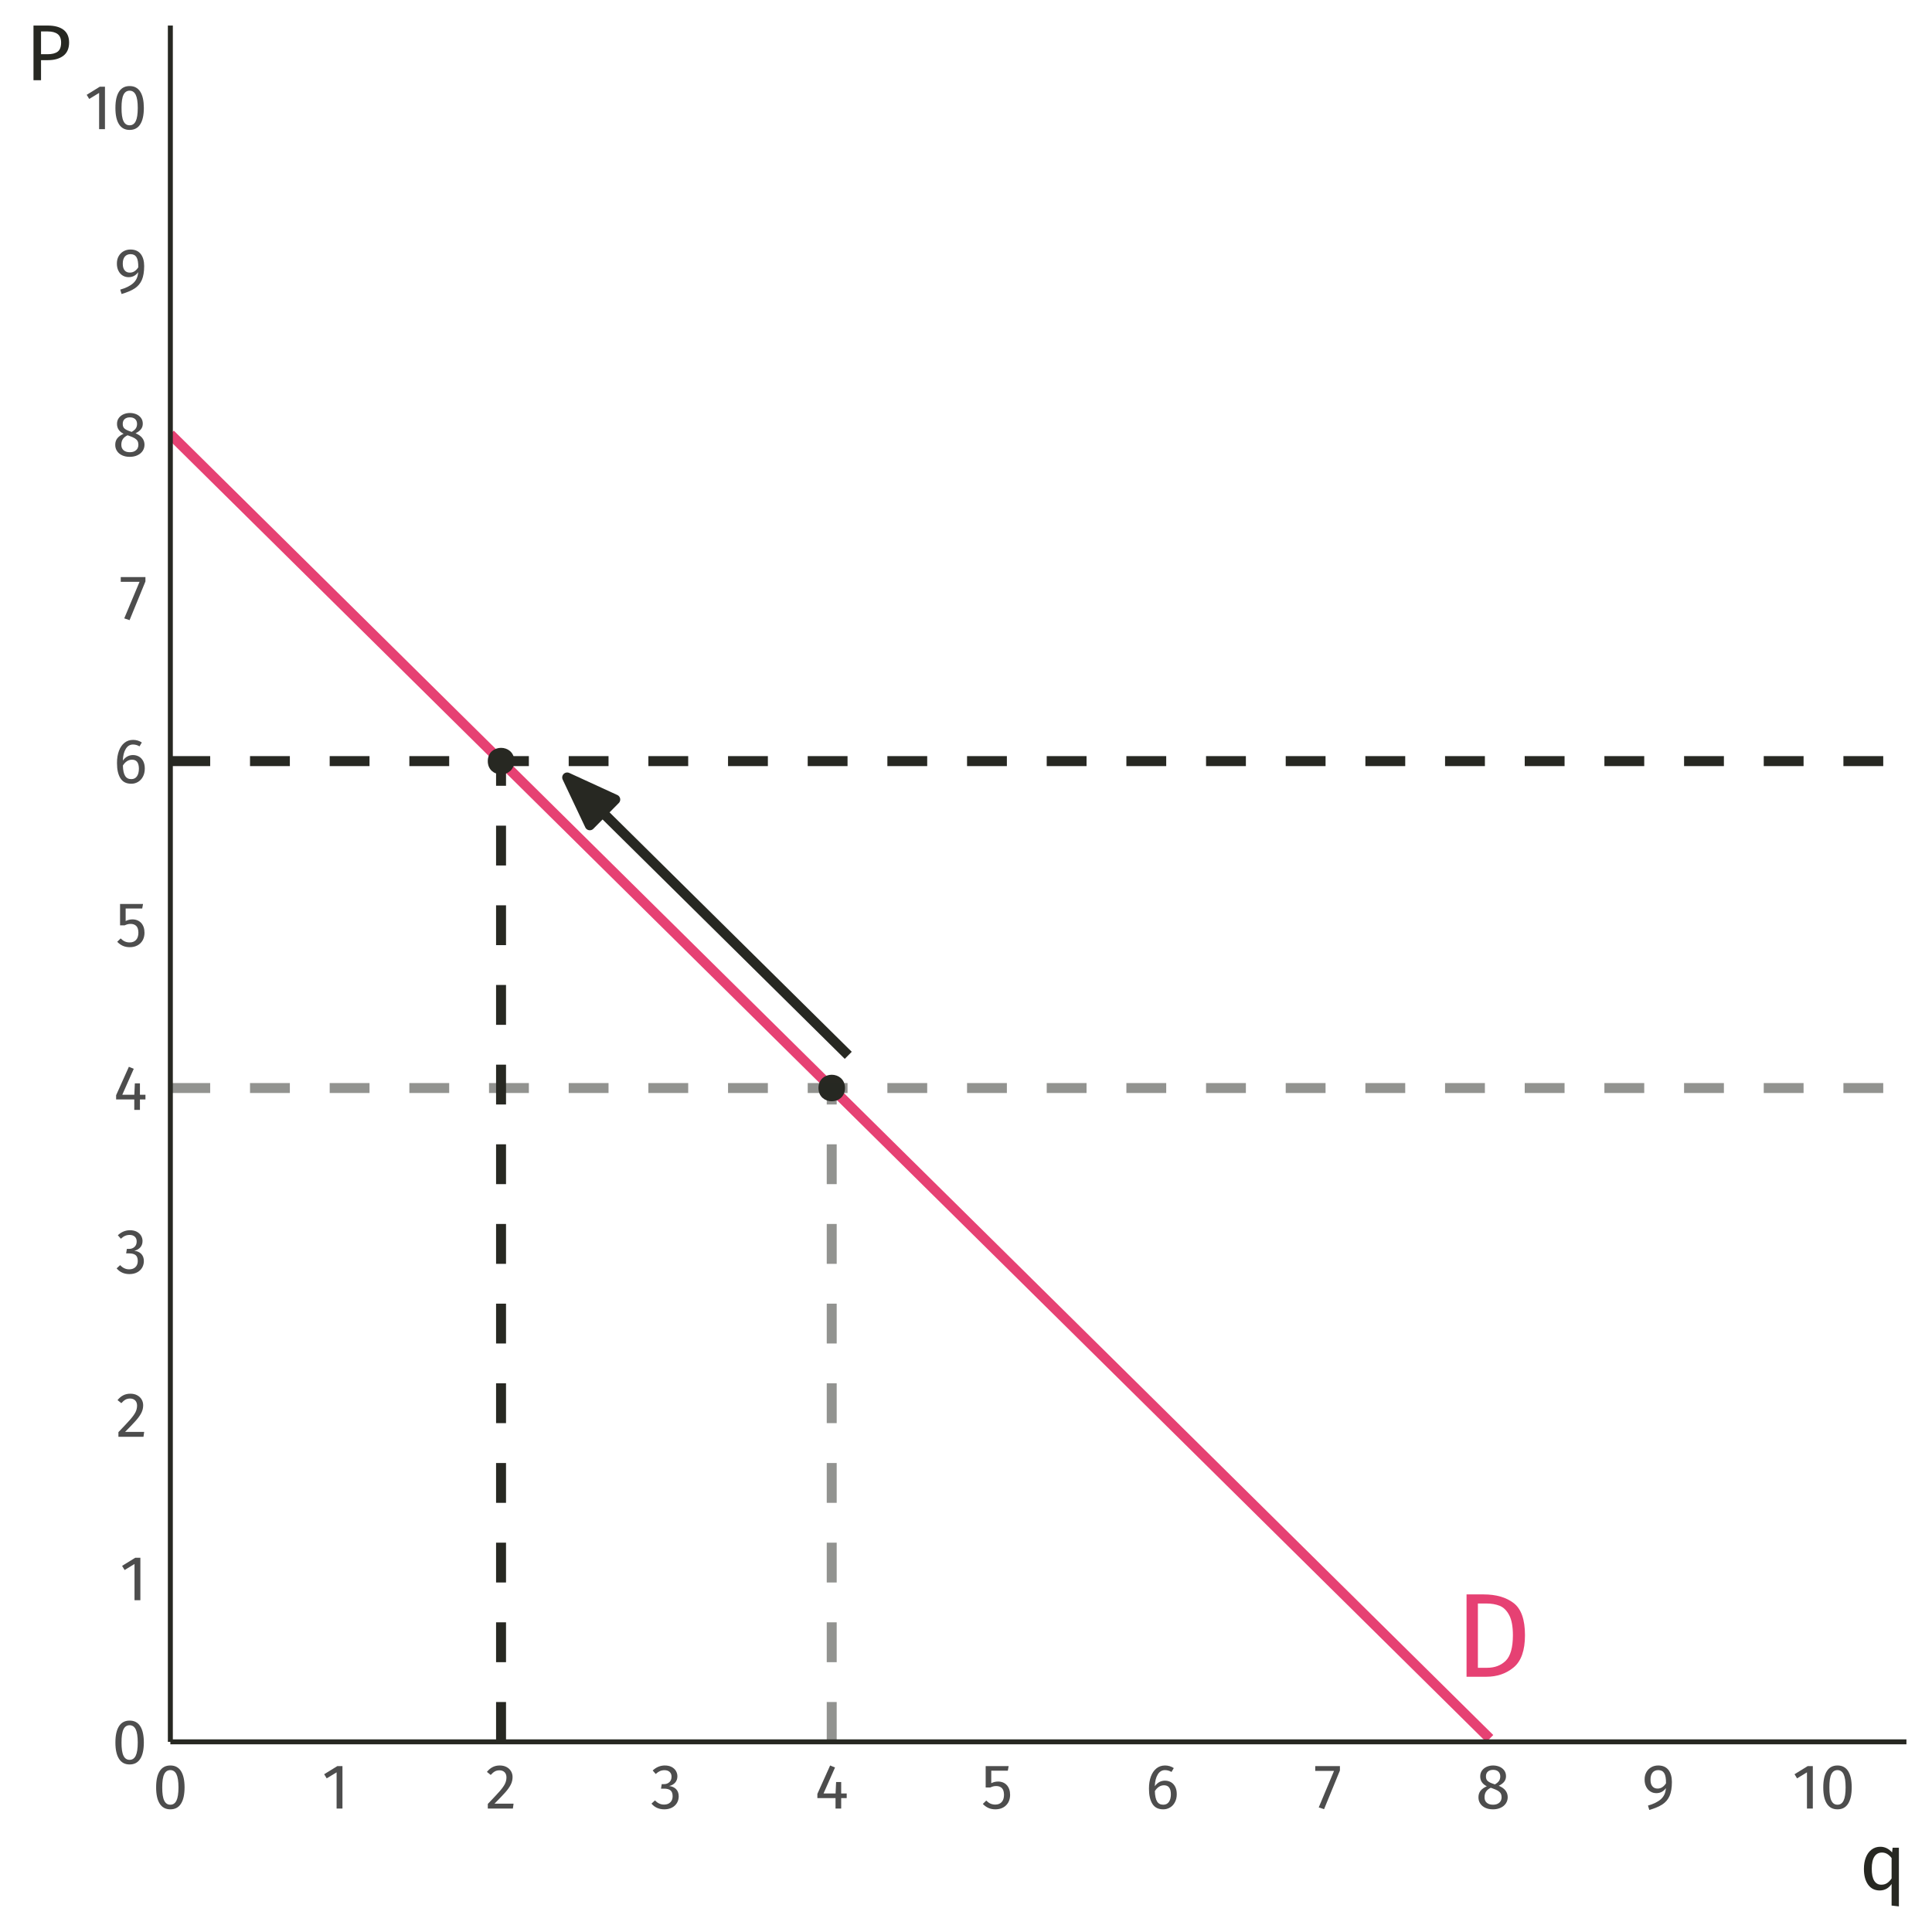
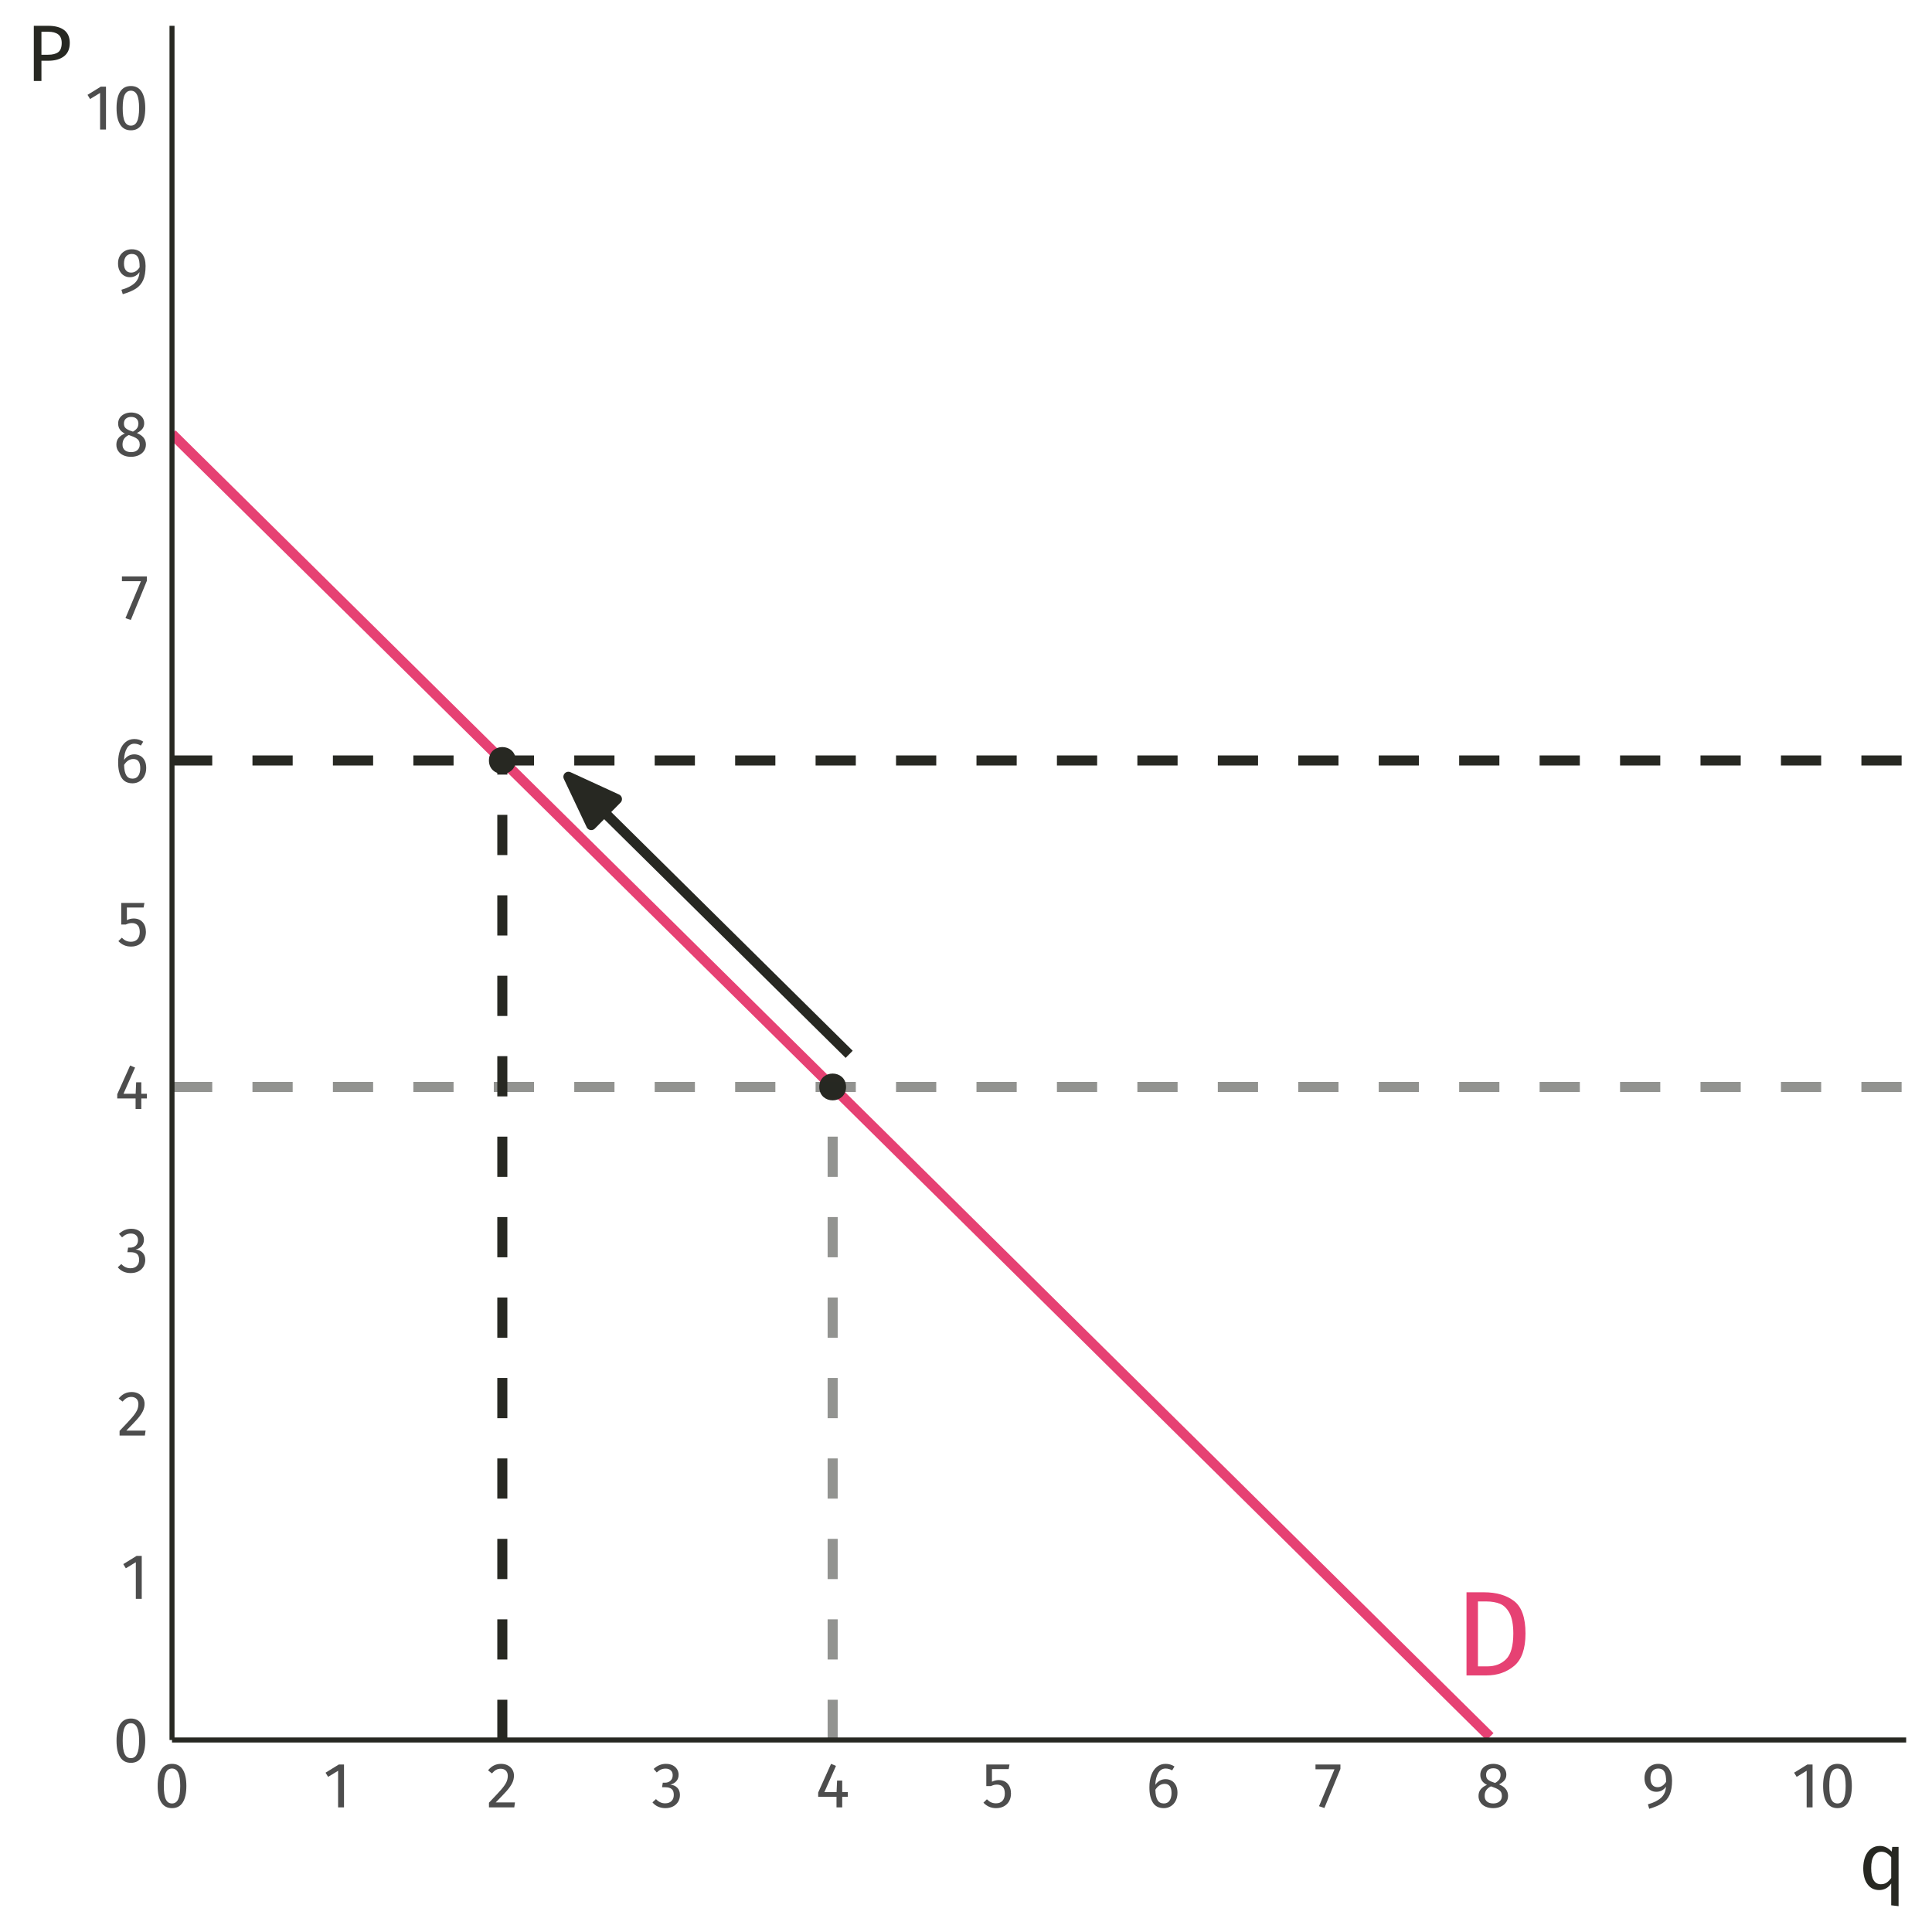
- <svg xmlns="http://www.w3.org/2000/svg" xmlns:xlink="http://www.w3.org/1999/xlink" width="414pt" height="414pt" viewBox="0 0 414 414" version="1.1">
+ <svg xmlns="http://www.w3.org/2000/svg" xmlns:xlink="http://www.w3.org/1999/xlink" width="410pt" height="410pt" viewBox="0 0 410 410" version="1.1">
  <defs>
    <g>
      <symbol overflow="visible" id="glyph0-0">
        <path style="stroke:none;" d="M 13.906 -26.887 L 13.906 8.961 L 3.148 8.961 L 3.148 -26.887 Z M 12.523 -25.555 L 4.559 -25.555 L 4.559 7.633 L 12.523 7.633 Z M 8.297 -11.551 C 9.32 -11.547 10.047 -11.273 10.484 -10.73 C 10.918 -10.18 11.137 -9.473 11.141 -8.605 C 11.137 -7.695 10.945 -6.996 10.562 -6.504 C 10.176 -6.008 9.559 -5.699 8.707 -5.582 L 8.707 -4.43 C 8.707 -4.242 8.641 -4.09 8.516 -3.98 C 8.383 -3.867 8.234 -3.812 8.066 -3.816 C 7.891 -3.812 7.742 -3.867 7.617 -3.98 C 7.488 -4.09 7.422 -4.242 7.426 -4.43 L 7.426 -6.582 C 8.328 -6.629 8.945 -6.797 9.27 -7.078 C 9.594 -7.359 9.754 -7.852 9.758 -8.555 C 9.754 -9.117 9.645 -9.551 9.422 -9.859 C 9.199 -10.164 8.789 -10.316 8.195 -10.32 C 7.699 -10.316 7.254 -10.223 6.863 -10.039 C 6.723 -9.984 6.613 -9.961 6.531 -9.961 C 6.34 -9.961 6.191 -10.016 6.082 -10.125 C 5.969 -10.234 5.91 -10.375 5.914 -10.551 C 5.91 -10.871 6.164 -11.117 6.668 -11.293 C 7.172 -11.461 7.715 -11.547 8.297 -11.551 Z M 8.066 -3.074 C 8.32 -3.07 8.531 -2.984 8.703 -2.816 C 8.871 -2.645 8.957 -2.43 8.961 -2.176 C 8.957 -1.898 8.871 -1.672 8.703 -1.496 C 8.531 -1.316 8.32 -1.23 8.066 -1.23 C 7.809 -1.23 7.594 -1.316 7.426 -1.496 C 7.254 -1.672 7.172 -1.898 7.172 -2.176 C 7.172 -2.43 7.254 -2.645 7.426 -2.816 C 7.594 -2.984 7.809 -3.07 8.066 -3.074 Z M 8.066 -3.074 " />
      </symbol>
      <symbol overflow="visible" id="glyph0-1">
        <path style="stroke:none;" d="M 6.25 -17.645 C 8.91 -17.641 11.047 -17.023 12.66 -15.785 C 14.273 -14.547 15.082 -12.254 15.082 -8.91 C 15.082 -5.648 14.273 -3.348 12.66 -2.008 C 11.047 -0.668 9.09 0 6.785 0 L 2.562 0 L 2.562 -17.645 Z M 4.992 -15.699 L 4.992 -1.922 L 6.965 -1.922 C 8.602 -1.922 9.934 -2.422 10.957 -3.43 C 11.98 -4.434 12.492 -6.262 12.496 -8.91 C 12.492 -10.77 12.227 -12.199 11.703 -13.199 C 11.172 -14.195 10.5 -14.863 9.68 -15.199 C 8.859 -15.531 7.895 -15.695 6.785 -15.699 Z M 4.992 -15.699 " />
      </symbol>
      <symbol overflow="visible" id="glyph1-0">
        <path style="stroke:none;" d="M 7.387 -14.281 L 7.387 4.762 L 1.672 4.762 L 1.672 -14.281 Z M 6.652 -13.574 L 2.422 -13.574 L 2.422 4.055 L 6.652 4.055 Z M 4.406 -6.133 C 4.949 -6.129 5.336 -5.984 5.566 -5.695 C 5.797 -5.406 5.91 -5.031 5.914 -4.57 C 5.91 -4.086 5.809 -3.711 5.609 -3.453 C 5.402 -3.188 5.074 -3.027 4.625 -2.965 L 4.625 -2.352 C 4.621 -2.25 4.59 -2.172 4.523 -2.113 C 4.453 -2.055 4.371 -2.027 4.285 -2.027 C 4.191 -2.027 4.113 -2.055 4.047 -2.113 C 3.977 -2.172 3.941 -2.25 3.945 -2.352 L 3.945 -3.496 C 4.422 -3.52 4.75 -3.605 4.922 -3.758 C 5.094 -3.906 5.18 -4.168 5.18 -4.543 C 5.18 -4.84 5.121 -5.07 5.004 -5.234 C 4.887 -5.395 4.668 -5.477 4.352 -5.48 C 4.086 -5.477 3.852 -5.43 3.645 -5.332 C 3.57 -5.301 3.512 -5.285 3.469 -5.289 C 3.367 -5.285 3.285 -5.316 3.23 -5.379 C 3.168 -5.438 3.141 -5.512 3.141 -5.602 C 3.141 -5.773 3.273 -5.902 3.543 -5.996 C 3.809 -6.082 4.098 -6.129 4.406 -6.133 Z M 4.285 -1.633 C 4.418 -1.629 4.531 -1.582 4.625 -1.496 C 4.711 -1.402 4.758 -1.289 4.762 -1.156 C 4.758 -1.008 4.711 -0.887 4.625 -0.793 C 4.531 -0.695 4.418 -0.648 4.285 -0.652 C 4.145 -0.648 4.031 -0.695 3.941 -0.793 C 3.852 -0.887 3.809 -1.008 3.809 -1.156 C 3.809 -1.289 3.852 -1.402 3.941 -1.496 C 4.031 -1.582 4.145 -1.629 4.285 -1.633 Z M 4.285 -1.633 " />
      </symbol>
      <symbol overflow="visible" id="glyph1-1">
        <path style="stroke:none;" d="M 3.793 -9.234 C 4.797 -9.234 5.559 -8.832 6.07 -8.031 C 6.582 -7.227 6.836 -6.062 6.84 -4.543 C 6.836 -3.016 6.582 -1.852 6.07 -1.047 C 5.559 -0.238 4.797 0.164 3.793 0.164 C 2.785 0.164 2.027 -0.238 1.516 -1.047 C 1 -1.852 0.742 -3.016 0.746 -4.543 C 0.742 -6.062 1 -7.227 1.516 -8.031 C 2.027 -8.832 2.785 -9.234 3.793 -9.234 Z M 3.793 -8.242 C 3.199 -8.238 2.762 -7.949 2.48 -7.371 C 2.191 -6.789 2.051 -5.844 2.055 -4.543 C 2.051 -3.234 2.191 -2.289 2.48 -1.707 C 2.762 -1.117 3.199 -0.824 3.793 -0.828 C 4.371 -0.824 4.809 -1.117 5.098 -1.707 C 5.387 -2.289 5.531 -3.234 5.535 -4.543 C 5.531 -5.836 5.387 -6.777 5.098 -7.363 C 4.809 -7.945 4.371 -8.238 3.793 -8.242 Z M 3.793 -8.242 " />
      </symbol>
      <symbol overflow="visible" id="glyph1-2">
        <path style="stroke:none;" d="M 4.395 -9.098 L 4.395 0 L 3.141 0 L 3.141 -7.766 L 1.02 -6.473 L 0.477 -7.359 L 3.293 -9.098 Z M 4.395 -9.098 " />
      </symbol>
      <symbol overflow="visible" id="glyph1-3">
        <path style="stroke:none;" d="M 3.102 -9.234 C 3.641 -9.234 4.121 -9.125 4.535 -8.906 C 4.949 -8.688 5.27 -8.391 5.496 -8.016 C 5.723 -7.641 5.836 -7.215 5.836 -6.746 C 5.836 -6.188 5.711 -5.656 5.461 -5.152 C 5.211 -4.645 4.824 -4.098 4.309 -3.508 C 3.789 -2.918 3.008 -2.098 1.957 -1.047 L 6.051 -1.047 L 5.902 0 L 0.531 0 L 0.531 -0.992 C 1.742 -2.25 2.602 -3.172 3.113 -3.758 C 3.617 -4.34 3.98 -4.852 4.199 -5.289 C 4.414 -5.723 4.523 -6.191 4.527 -6.691 C 4.523 -7.16 4.387 -7.527 4.117 -7.797 C 3.844 -8.062 3.48 -8.195 3.031 -8.199 C 2.656 -8.195 2.332 -8.121 2.055 -7.969 C 1.77 -7.812 1.469 -7.559 1.156 -7.207 L 0.34 -7.859 C 0.711 -8.32 1.121 -8.668 1.578 -8.895 C 2.027 -9.121 2.535 -9.234 3.102 -9.234 Z M 3.102 -9.234 " />
      </symbol>
      <symbol overflow="visible" id="glyph1-4">
        <path style="stroke:none;" d="M 3.059 -9.234 C 3.621 -9.234 4.102 -9.129 4.508 -8.922 C 4.906 -8.711 5.215 -8.43 5.434 -8.078 C 5.645 -7.723 5.754 -7.336 5.754 -6.922 C 5.754 -6.367 5.59 -5.914 5.27 -5.555 C 4.945 -5.195 4.52 -4.953 3.984 -4.828 C 4.59 -4.773 5.082 -4.555 5.465 -4.176 C 5.844 -3.793 6.035 -3.277 6.039 -2.625 C 6.035 -2.098 5.906 -1.621 5.656 -1.195 C 5.398 -0.77 5.039 -0.434 4.57 -0.195 C 4.098 0.047 3.551 0.164 2.938 0.164 C 2.383 0.164 1.875 0.062 1.414 -0.141 C 0.949 -0.344 0.547 -0.648 0.203 -1.062 L 0.953 -1.754 C 1.25 -1.441 1.555 -1.215 1.871 -1.074 C 2.18 -0.926 2.523 -0.855 2.898 -0.855 C 3.465 -0.855 3.914 -1.016 4.242 -1.34 C 4.57 -1.66 4.734 -2.094 4.734 -2.637 C 4.734 -3.234 4.578 -3.656 4.27 -3.902 C 3.961 -4.145 3.512 -4.266 2.926 -4.27 L 2.242 -4.27 L 2.395 -5.234 L 2.855 -5.234 C 3.324 -5.23 3.719 -5.371 4.031 -5.656 C 4.344 -5.934 4.5 -6.328 4.5 -6.84 C 4.5 -7.262 4.363 -7.602 4.094 -7.852 C 3.82 -8.102 3.453 -8.227 2.992 -8.227 C 2.637 -8.227 2.312 -8.16 2.02 -8.035 C 1.723 -7.906 1.422 -7.699 1.113 -7.41 L 0.461 -8.16 C 1.23 -8.875 2.098 -9.234 3.059 -9.234 Z M 3.059 -9.234 " />
      </symbol>
      <symbol overflow="visible" id="glyph1-5">
        <path style="stroke:none;" d="M 6.828 -3.238 L 6.828 -2.242 L 5.645 -2.242 L 5.645 0 L 4.434 0 L 4.434 -2.242 L 0.543 -2.242 L 0.543 -3.141 L 3.277 -9.234 L 4.324 -8.801 L 1.863 -3.238 L 4.445 -3.238 L 4.555 -5.684 L 5.645 -5.684 L 5.645 -3.238 Z M 6.828 -3.238 " />
      </symbol>
      <symbol overflow="visible" id="glyph1-6">
        <path style="stroke:none;" d="M 5.711 -8.121 L 2.164 -8.121 L 2.164 -5.441 C 2.621 -5.672 3.105 -5.789 3.617 -5.793 C 4.395 -5.789 5.023 -5.531 5.496 -5.023 C 5.965 -4.508 6.199 -3.805 6.203 -2.91 C 6.199 -2.309 6.066 -1.777 5.809 -1.312 C 5.543 -0.844 5.176 -0.48 4.699 -0.223 C 4.223 0.035 3.672 0.164 3.047 0.164 C 2.492 0.164 1.996 0.066 1.562 -0.129 C 1.125 -0.324 0.723 -0.609 0.355 -0.992 L 1.09 -1.715 C 1.379 -1.422 1.676 -1.207 1.984 -1.066 C 2.293 -0.926 2.641 -0.855 3.031 -0.855 C 3.609 -0.855 4.066 -1.035 4.398 -1.398 C 4.727 -1.762 4.891 -2.273 4.895 -2.938 C 4.891 -3.594 4.742 -4.074 4.445 -4.379 C 4.145 -4.676 3.742 -4.828 3.238 -4.828 C 3 -4.828 2.781 -4.801 2.582 -4.754 C 2.383 -4.699 2.172 -4.621 1.945 -4.516 L 0.965 -4.516 L 0.965 -9.098 L 5.891 -9.098 Z M 5.711 -8.121 " />
      </symbol>
      <symbol overflow="visible" id="glyph1-7">
        <path style="stroke:none;" d="M 4.188 -5.984 C 4.648 -5.98 5.07 -5.871 5.453 -5.656 C 5.832 -5.438 6.137 -5.113 6.363 -4.68 C 6.59 -4.242 6.703 -3.711 6.703 -3.086 C 6.703 -2.441 6.574 -1.871 6.316 -1.379 C 6.059 -0.883 5.707 -0.504 5.27 -0.238 C 4.824 0.031 4.34 0.164 3.809 0.164 C 2.746 0.164 1.969 -0.227 1.48 -1.012 C 0.988 -1.797 0.742 -2.883 0.746 -4.27 C 0.742 -5.258 0.883 -6.125 1.16 -6.875 C 1.438 -7.617 1.832 -8.199 2.352 -8.613 C 2.867 -9.027 3.48 -9.234 4.188 -9.234 C 4.875 -9.234 5.5 -9.047 6.066 -8.676 L 5.574 -7.848 C 5.145 -8.105 4.68 -8.238 4.176 -8.242 C 3.52 -8.238 3.004 -7.926 2.625 -7.301 C 2.242 -6.676 2.031 -5.836 2 -4.789 C 2.559 -5.582 3.289 -5.98 4.188 -5.984 Z M 3.809 -0.828 C 4.332 -0.824 4.734 -1.023 5.02 -1.426 C 5.297 -1.824 5.438 -2.367 5.441 -3.047 C 5.438 -4.344 4.949 -4.992 3.973 -4.992 C 3.57 -4.992 3.199 -4.879 2.867 -4.656 C 2.531 -4.434 2.246 -4.129 2.012 -3.738 C 2.035 -2.738 2.191 -2.004 2.48 -1.535 C 2.762 -1.062 3.207 -0.824 3.809 -0.828 Z M 3.809 -0.828 " />
      </symbol>
      <symbol overflow="visible" id="glyph1-8">
        <path style="stroke:none;" d="M 5.629 -9.098 L 5.629 -8.16 L 2.23 0.137 L 1.09 -0.246 L 4.367 -8.078 L 0.34 -8.078 L 0.34 -9.098 Z M 5.629 -9.098 " />
      </symbol>
      <symbol overflow="visible" id="glyph1-9">
        <path style="stroke:none;" d="M 4.965 -4.883 C 6.238 -4.359 6.879 -3.543 6.883 -2.434 C 6.879 -1.934 6.746 -1.488 6.48 -1.094 C 6.211 -0.699 5.836 -0.391 5.355 -0.168 C 4.875 0.055 4.332 0.164 3.727 0.164 C 3.109 0.164 2.562 0.059 2.094 -0.16 C 1.617 -0.375 1.254 -0.68 1 -1.074 C 0.738 -1.461 0.609 -1.906 0.613 -2.406 C 0.609 -2.965 0.762 -3.438 1.066 -3.82 C 1.371 -4.203 1.816 -4.52 2.406 -4.773 C 1.926 -5.016 1.57 -5.312 1.34 -5.664 C 1.105 -6.012 0.988 -6.422 0.992 -6.895 C 0.988 -7.383 1.117 -7.805 1.379 -8.16 C 1.637 -8.512 1.977 -8.777 2.398 -8.961 C 2.816 -9.141 3.27 -9.234 3.754 -9.234 C 4.223 -9.234 4.668 -9.148 5.094 -8.977 C 5.512 -8.805 5.855 -8.543 6.121 -8.195 C 6.383 -7.844 6.516 -7.426 6.516 -6.938 C 6.516 -6.484 6.387 -6.094 6.133 -5.766 C 5.879 -5.438 5.488 -5.141 4.965 -4.883 Z M 3.754 -8.297 C 3.281 -8.297 2.906 -8.172 2.633 -7.93 C 2.352 -7.68 2.215 -7.332 2.219 -6.883 C 2.215 -6.445 2.348 -6.113 2.617 -5.887 C 2.883 -5.656 3.312 -5.449 3.902 -5.262 L 4.133 -5.18 C 4.539 -5.414 4.836 -5.664 5.016 -5.93 C 5.195 -6.191 5.285 -6.512 5.289 -6.895 C 5.285 -7.32 5.152 -7.66 4.887 -7.914 C 4.621 -8.168 4.242 -8.297 3.754 -8.297 Z M 3.738 -0.828 C 4.301 -0.824 4.746 -0.969 5.078 -1.262 C 5.406 -1.551 5.57 -1.938 5.574 -2.422 C 5.57 -2.742 5.508 -3.016 5.383 -3.242 C 5.254 -3.461 5.051 -3.656 4.773 -3.828 C 4.488 -3.992 4.094 -4.164 3.59 -4.34 L 3.25 -4.461 C 2.793 -4.238 2.457 -3.965 2.242 -3.637 C 2.023 -3.305 1.914 -2.895 1.918 -2.406 C 1.914 -1.906 2.078 -1.52 2.406 -1.242 C 2.73 -0.965 3.176 -0.824 3.738 -0.828 Z M 3.738 -0.828 " />
      </symbol>
      <symbol overflow="visible" id="glyph1-10">
        <path style="stroke:none;" d="M 3.523 -9.234 C 4.48 -9.234 5.211 -8.918 5.711 -8.289 C 6.207 -7.656 6.457 -6.793 6.461 -5.699 C 6.457 -4.453 6.289 -3.453 5.957 -2.699 C 5.617 -1.938 5.105 -1.336 4.418 -0.891 C 3.73 -0.441 2.797 -0.047 1.617 0.301 L 1.332 -0.641 C 2.543 -0.98 3.477 -1.449 4.129 -2.039 C 4.773 -2.629 5.121 -3.414 5.168 -4.395 C 4.957 -4.066 4.676 -3.801 4.324 -3.602 C 3.969 -3.402 3.57 -3.305 3.129 -3.305 C 2.656 -3.305 2.227 -3.422 1.848 -3.664 C 1.465 -3.902 1.164 -4.242 0.945 -4.684 C 0.719 -5.121 0.609 -5.637 0.613 -6.23 C 0.609 -6.84 0.742 -7.375 1.008 -7.832 C 1.27 -8.281 1.617 -8.629 2.059 -8.871 C 2.496 -9.113 2.984 -9.234 3.523 -9.234 Z M 3.387 -4.285 C 4.102 -4.281 4.703 -4.66 5.195 -5.414 C 5.211 -6.418 5.086 -7.141 4.82 -7.582 C 4.551 -8.02 4.129 -8.238 3.551 -8.242 C 3.012 -8.238 2.598 -8.062 2.309 -7.711 C 2.02 -7.355 1.875 -6.852 1.875 -6.203 C 1.875 -5.566 2.008 -5.086 2.281 -4.766 C 2.551 -4.441 2.922 -4.281 3.387 -4.285 Z M 3.387 -4.285 " />
      </symbol>
      <symbol overflow="visible" id="glyph2-0">
        <path style="stroke:none;" d="M 9.23 -17.852 L 9.23 5.949 L 2.09 5.949 L 2.09 -17.852 Z M 8.312 -16.965 L 3.027 -16.965 L 3.027 5.066 L 8.312 5.066 Z M 5.508 -7.668 C 6.188 -7.664 6.672 -7.48 6.961 -7.121 C 7.25 -6.754 7.395 -6.285 7.395 -5.711 C 7.395 -5.109 7.266 -4.645 7.012 -4.316 C 6.754 -3.984 6.344 -3.781 5.781 -3.707 L 5.781 -2.941 C 5.777 -2.816 5.734 -2.715 5.652 -2.641 C 5.562 -2.566 5.465 -2.531 5.355 -2.531 C 5.238 -2.531 5.137 -2.566 5.055 -2.641 C 4.969 -2.715 4.926 -2.816 4.93 -2.941 L 4.93 -4.367 C 5.527 -4.398 5.938 -4.512 6.152 -4.699 C 6.367 -4.887 6.473 -5.211 6.477 -5.68 C 6.473 -6.047 6.398 -6.336 6.254 -6.543 C 6.105 -6.746 5.836 -6.848 5.441 -6.852 C 5.109 -6.848 4.812 -6.785 4.555 -6.664 C 4.461 -6.625 4.391 -6.609 4.336 -6.613 C 4.211 -6.609 4.109 -6.645 4.035 -6.723 C 3.961 -6.793 3.926 -6.887 3.926 -7.004 C 3.926 -7.215 4.09 -7.379 4.426 -7.496 C 4.758 -7.605 5.121 -7.664 5.508 -7.668 Z M 5.355 -2.039 C 5.523 -2.039 5.664 -1.98 5.777 -1.867 C 5.891 -1.754 5.945 -1.613 5.949 -1.445 C 5.945 -1.262 5.891 -1.109 5.777 -0.992 C 5.664 -0.871 5.523 -0.812 5.355 -0.816 C 5.184 -0.812 5.039 -0.871 4.93 -0.992 C 4.812 -1.109 4.758 -1.262 4.762 -1.445 C 4.758 -1.613 4.812 -1.754 4.93 -1.867 C 5.039 -1.98 5.184 -2.039 5.355 -2.039 Z M 5.355 -2.039 " />
      </symbol>
      <symbol overflow="visible" id="glyph2-1">
        <path style="stroke:none;" d="M 8.551 -8.961 L 8.551 3.621 L 6.988 3.434 L 6.988 -1.191 C 6.691 -0.746 6.324 -0.402 5.891 -0.16 C 5.449 0.082 4.965 0.199 4.438 0.203 C 3.367 0.199 2.539 -0.219 1.945 -1.055 C 1.352 -1.891 1.055 -3.016 1.055 -4.438 C 1.055 -5.352 1.195 -6.168 1.477 -6.883 C 1.758 -7.598 2.164 -8.156 2.703 -8.559 C 3.234 -8.961 3.859 -9.164 4.574 -9.164 C 5.523 -9.164 6.363 -8.762 7.09 -7.957 L 7.207 -8.961 Z M 4.777 -1.035 C 5.25 -1.031 5.66 -1.141 6 -1.367 C 6.34 -1.586 6.668 -1.918 6.988 -2.363 L 6.988 -6.75 C 6.691 -7.133 6.375 -7.422 6.043 -7.625 C 5.707 -7.82 5.332 -7.922 4.914 -7.922 C 4.219 -7.922 3.684 -7.633 3.305 -7.055 C 2.926 -6.477 2.734 -5.613 2.738 -4.473 C 2.734 -3.312 2.91 -2.453 3.262 -1.887 C 3.609 -1.316 4.113 -1.031 4.777 -1.035 Z M 4.777 -1.035 " />
      </symbol>
      <symbol overflow="visible" id="glyph2-2">
        <path style="stroke:none;" d="M 4.777 -11.715 C 6.223 -11.711 7.344 -11.41 8.141 -10.805 C 8.93 -10.195 9.328 -9.289 9.332 -8.094 C 9.328 -6.809 8.914 -5.855 8.09 -5.234 C 7.262 -4.609 6.164 -4.301 4.793 -4.301 L 3.316 -4.301 L 3.316 0 L 1.699 0 L 1.699 -11.715 Z M 4.727 -5.574 C 5.664 -5.57 6.379 -5.754 6.875 -6.117 C 7.367 -6.48 7.617 -7.133 7.617 -8.074 C 7.617 -8.91 7.367 -9.516 6.875 -9.891 C 6.379 -10.266 5.676 -10.453 4.762 -10.453 L 3.316 -10.453 L 3.316 -5.574 Z M 4.727 -5.574 " />
      </symbol>
    </g>
    <clipPath id="clip1">
-       <path d="M 36.504 91 L 321 91 L 321 373.25 L 36.504 373.25 Z M 36.504 91 " />
+       <path d="M 36.504 91 L 318 91 L 318 370 L 36.504 370 Z M 36.504 91 " />
    </clipPath>
    <clipPath id="clip2">
-       <path d="M 177 232 L 180 232 L 180 373.25 L 177 373.25 Z M 177 232 " />
+       <path d="M 175 229 L 178 229 L 178 370.25 L 175 370.25 Z M 175 229 " />
    </clipPath>
    <clipPath id="clip3">
-       <path d="M 36.504 232 L 408.52 232 L 408.52 235 L 36.504 235 Z M 36.504 232 " />
+       <path d="M 36.504 229 L 405.52 229 L 405.52 232 L 36.504 232 Z M 36.504 229 " />
    </clipPath>
    <clipPath id="clip4">
-       <path d="M 106 162 L 109 162 L 109 373.25 L 106 373.25 Z M 106 162 " />
+       <path d="M 105 160 L 108 160 L 108 370.25 L 105 370.25 Z M 105 160 " />
    </clipPath>
    <clipPath id="clip5">
-       <path d="M 36.504 162 L 408.52 162 L 408.52 165 L 36.504 165 Z M 36.504 162 " />
+       <path d="M 36.504 160 L 405.52 160 L 405.52 163 L 36.504 163 Z M 36.504 160 " />
    </clipPath>
  </defs>
  <g id="surface194">
-     <rect x="0" y="0" width="414" height="414" style="fill:rgb(100%,100%,100%);fill-opacity:1;stroke:none;" />
+     <rect x="0" y="0" width="410" height="410" style="fill:rgb(100%,100%,100%);fill-opacity:1;stroke:none;" />
    <g clip-path="url(#clip1)" clip-rule="nonzero">
-       <path style="fill:none;stroke-width:2.134;stroke-linecap:butt;stroke-linejoin:round;stroke:rgb(90.196%,25.49%,45.098%);stroke-opacity:1;stroke-miterlimit:10;" d="M 36.504 93.043 L 40.227 96.723 L 43.945 100.398 L 47.664 104.078 L 51.387 107.754 L 55.105 111.434 L 58.828 115.109 L 62.547 118.789 L 66.266 122.465 L 69.988 126.145 L 77.426 133.496 L 81.148 137.176 L 84.867 140.852 L 88.586 144.531 L 92.309 148.207 L 96.027 151.887 L 99.746 155.562 L 103.469 159.242 L 107.188 162.918 L 110.91 166.598 L 114.629 170.273 L 118.348 173.953 L 122.07 177.629 L 125.789 181.309 L 129.508 184.984 L 133.23 188.664 L 136.949 192.34 L 140.668 196.02 L 144.391 199.695 L 148.109 203.375 L 151.828 207.051 L 155.551 210.73 L 159.27 214.406 L 162.992 218.086 L 166.711 221.762 L 170.43 225.441 L 174.152 229.117 L 177.871 232.797 L 181.59 236.473 L 185.312 240.152 L 189.031 243.828 L 192.75 247.508 L 196.473 251.184 L 200.191 254.863 L 203.914 258.539 L 207.633 262.219 L 211.352 265.895 L 215.074 269.574 L 218.793 273.25 L 222.512 276.93 L 226.234 280.605 L 229.953 284.281 L 233.672 287.961 L 237.395 291.637 L 241.113 295.316 L 244.832 298.992 L 248.555 302.672 L 252.273 306.348 L 255.996 310.027 L 259.715 313.703 L 263.434 317.383 L 267.156 321.059 L 270.875 324.738 L 274.594 328.414 L 278.316 332.094 L 282.035 335.77 L 285.754 339.449 L 289.477 343.125 L 293.195 346.805 L 296.914 350.48 L 300.637 354.16 L 304.355 357.836 L 308.078 361.516 L 311.797 365.191 L 315.516 368.871 L 319.238 372.547 " />
+       <path style="fill:none;stroke-width:2.134;stroke-linecap:butt;stroke-linejoin:round;stroke:rgb(90.196%,25.49%,45.098%);stroke-opacity:1;stroke-miterlimit:10;" d="M 36.504 92.09 L 40.184 95.73 L 43.867 99.367 L 51.227 106.641 L 54.906 110.281 L 65.945 121.191 L 69.625 124.832 L 73.309 128.469 L 80.668 135.742 L 84.348 139.383 L 95.387 150.293 L 99.066 153.934 L 102.746 157.57 L 106.43 161.207 L 110.109 164.844 L 113.789 168.484 L 124.828 179.395 L 128.508 183.035 L 132.188 186.672 L 135.871 190.309 L 143.23 197.582 L 146.91 201.223 L 157.949 212.133 L 161.629 215.773 L 165.312 219.41 L 172.672 226.684 L 176.352 230.324 L 187.391 241.234 L 191.07 244.875 L 194.75 248.512 L 198.434 252.148 L 202.113 255.785 L 205.793 259.426 L 216.832 270.336 L 220.512 273.977 L 224.191 277.613 L 227.875 281.25 L 231.555 284.887 L 235.234 288.527 L 246.273 299.438 L 249.953 303.078 L 257.312 310.352 L 260.996 313.988 L 264.676 317.629 L 275.715 328.539 L 279.395 332.18 L 286.754 339.453 L 290.438 343.09 L 294.117 346.73 L 305.156 357.641 L 308.836 361.281 L 316.195 368.555 " />
    </g>
    <g style="fill:rgb(90.196%,25.49%,45.098%);fill-opacity:1;">
-       <use xlink:href="#glyph0-1" x="311.699" y="359.305" />
+       <use xlink:href="#glyph0-1" x="308.652" y="355.551" />
    </g>
-     <path style="fill-rule:nonzero;fill:rgb(15.294%,15.686%,13.333%);fill-opacity:1;stroke-width:0.709;stroke-linecap:round;stroke-linejoin:round;stroke:rgb(15.294%,15.686%,13.333%);stroke-opacity:1;stroke-miterlimit:10;" d="M 180.715 233.145 C 180.715 236.465 175.738 236.465 175.738 233.145 C 175.738 229.828 180.715 229.828 180.715 233.145 " />
+     <path style="fill-rule:nonzero;fill:rgb(15.294%,15.686%,13.333%);fill-opacity:1;stroke-width:0.709;stroke-linecap:round;stroke-linejoin:round;stroke:rgb(15.294%,15.686%,13.333%);stroke-opacity:1;stroke-miterlimit:10;" d="M 179.191 230.668 C 179.191 233.988 174.215 233.988 174.215 230.668 C 174.215 227.352 179.191 227.352 179.191 230.668 " />
    <g clip-path="url(#clip2)" clip-rule="nonzero">
-       <path style="fill:none;stroke-width:2.134;stroke-linecap:butt;stroke-linejoin:round;stroke:rgb(15.294%,15.686%,13.333%);stroke-opacity:0.502;stroke-dasharray:8.536,8.536;stroke-miterlimit:10;" d="M 178.227 373.25 L 178.227 233.145 " />
+       <path style="fill:none;stroke-width:2.134;stroke-linecap:butt;stroke-linejoin:round;stroke:rgb(15.294%,15.686%,13.333%);stroke-opacity:0.502;stroke-dasharray:8.536,8.536;stroke-miterlimit:10;" d="M 176.703 369.25 L 176.703 230.668 " />
    </g>
    <g clip-path="url(#clip3)" clip-rule="nonzero">
-       <path style="fill:none;stroke-width:2.134;stroke-linecap:butt;stroke-linejoin:round;stroke:rgb(15.294%,15.686%,13.333%);stroke-opacity:0.502;stroke-dasharray:8.536,8.536;stroke-miterlimit:10;" d="M 36.504 233.145 L 408.52 233.145 " />
+       <path style="fill:none;stroke-width:2.134;stroke-linecap:butt;stroke-linejoin:round;stroke:rgb(15.294%,15.686%,13.333%);stroke-opacity:0.502;stroke-dasharray:8.536,8.536;stroke-miterlimit:10;" d="M 36.504 230.668 L 404.52 230.668 " />
    </g>
-     <path style="fill-rule:nonzero;fill:rgb(15.294%,15.686%,13.333%);fill-opacity:1;stroke-width:0.709;stroke-linecap:round;stroke-linejoin:round;stroke:rgb(15.294%,15.686%,13.333%);stroke-opacity:1;stroke-miterlimit:10;" d="M 109.855 163.094 C 109.855 166.414 104.879 166.414 104.879 163.094 C 104.879 159.777 109.855 159.777 109.855 163.094 " />
+     <path style="fill-rule:nonzero;fill:rgb(15.294%,15.686%,13.333%);fill-opacity:1;stroke-width:0.709;stroke-linecap:round;stroke-linejoin:round;stroke:rgb(15.294%,15.686%,13.333%);stroke-opacity:1;stroke-miterlimit:10;" d="M 109.09 161.379 C 109.09 164.699 104.113 164.699 104.113 161.379 C 104.113 158.062 109.09 158.062 109.09 161.379 " />
    <g clip-path="url(#clip4)" clip-rule="nonzero">
-       <path style="fill:none;stroke-width:2.134;stroke-linecap:butt;stroke-linejoin:round;stroke:rgb(15.294%,15.686%,13.333%);stroke-opacity:1;stroke-dasharray:8.536,8.536;stroke-miterlimit:10;" d="M 107.367 373.25 L 107.367 163.094 " />
+       <path style="fill:none;stroke-width:2.134;stroke-linecap:butt;stroke-linejoin:round;stroke:rgb(15.294%,15.686%,13.333%);stroke-opacity:1;stroke-dasharray:8.536,8.536;stroke-miterlimit:10;" d="M 106.602 369.25 L 106.602 161.379 " />
    </g>
    <g clip-path="url(#clip5)" clip-rule="nonzero">
-       <path style="fill:none;stroke-width:2.134;stroke-linecap:butt;stroke-linejoin:round;stroke:rgb(15.294%,15.686%,13.333%);stroke-opacity:1;stroke-dasharray:8.536,8.536;stroke-miterlimit:10;" d="M 36.504 163.094 L 408.52 163.094 " />
+       <path style="fill:none;stroke-width:2.134;stroke-linecap:butt;stroke-linejoin:round;stroke:rgb(15.294%,15.686%,13.333%);stroke-opacity:1;stroke-dasharray:8.536,8.536;stroke-miterlimit:10;" d="M 36.504 161.379 L 404.52 161.379 " />
    </g>
-     <path style="fill:none;stroke-width:2.134;stroke-linecap:butt;stroke-linejoin:round;stroke:rgb(15.294%,15.686%,13.333%);stroke-opacity:1;stroke-miterlimit:10;" d="M 181.77 226.141 L 121.539 166.598 " />
-     <path style="fill-rule:nonzero;fill:rgb(15.294%,15.686%,13.333%);fill-opacity:1;stroke-width:2.134;stroke-linecap:butt;stroke-linejoin:round;stroke:rgb(15.294%,15.686%,13.333%);stroke-opacity:1;stroke-miterlimit:10;" d="M 131.84 171.328 L 121.539 166.598 L 126.387 176.848 Z M 131.84 171.328 " />
-     <path style="fill:none;stroke-width:1.067;stroke-linecap:butt;stroke-linejoin:round;stroke:rgb(15.294%,15.686%,13.333%);stroke-opacity:1;stroke-miterlimit:10;" d="M 36.504 373.25 L 36.504 5.48 " />
+     <path style="fill:none;stroke-width:2.134;stroke-linecap:butt;stroke-linejoin:round;stroke:rgb(15.294%,15.686%,13.333%);stroke-opacity:1;stroke-miterlimit:10;" d="M 180.207 223.742 L 120.625 164.844 " />
+     <path style="fill-rule:nonzero;fill:rgb(15.294%,15.686%,13.333%);fill-opacity:1;stroke-width:2.134;stroke-linecap:butt;stroke-linejoin:round;stroke:rgb(15.294%,15.686%,13.333%);stroke-opacity:1;stroke-miterlimit:10;" d="M 130.926 169.578 L 120.625 164.844 L 125.473 175.094 Z M 130.926 169.578 " />
+     <path style="fill:none;stroke-width:1.067;stroke-linecap:butt;stroke-linejoin:round;stroke:rgb(15.294%,15.686%,13.333%);stroke-opacity:1;stroke-miterlimit:10;" d="M 36.504 369.25 L 36.504 5.48 " />
    <g style="fill:rgb(30.196%,30.196%,30.196%);fill-opacity:1;">
-       <use xlink:href="#glyph1-1" x="23.984" y="377.934" />
+       <use xlink:href="#glyph1-1" x="23.984" y="373.934" />
    </g>
    <g style="fill:rgb(30.196%,30.196%,30.196%);fill-opacity:1;">
-       <use xlink:href="#glyph1-2" x="25.684" y="342.906" />
+       <use xlink:href="#glyph1-2" x="25.684" y="339.289" />
    </g>
    <g style="fill:rgb(30.196%,30.196%,30.196%);fill-opacity:1;">
-       <use xlink:href="#glyph1-3" x="24.844" y="307.883" />
+       <use xlink:href="#glyph1-3" x="24.844" y="304.645" />
    </g>
    <g style="fill:rgb(30.196%,30.196%,30.196%);fill-opacity:1;">
-       <use xlink:href="#glyph1-4" x="24.789" y="272.855" />
+       <use xlink:href="#glyph1-4" x="24.789" y="270" />
    </g>
    <g style="fill:rgb(30.196%,30.196%,30.196%);fill-opacity:1;">
-       <use xlink:href="#glyph1-5" x="24.34" y="237.832" />
+       <use xlink:href="#glyph1-5" x="24.34" y="235.355" />
    </g>
    <g style="fill:rgb(30.196%,30.196%,30.196%);fill-opacity:1;">
-       <use xlink:href="#glyph1-6" x="24.762" y="202.805" />
+       <use xlink:href="#glyph1-6" x="24.762" y="200.711" />
    </g>
    <g style="fill:rgb(30.196%,30.196%,30.196%);fill-opacity:1;">
-       <use xlink:href="#glyph1-7" x="24.324" y="167.781" />
+       <use xlink:href="#glyph1-7" x="24.324" y="166.066" />
    </g>
    <g style="fill:rgb(30.196%,30.196%,30.196%);fill-opacity:1;">
-       <use xlink:href="#glyph1-8" x="25.535" y="132.754" />
+       <use xlink:href="#glyph1-8" x="25.535" y="131.422" />
    </g>
    <g style="fill:rgb(30.196%,30.196%,30.196%);fill-opacity:1;">
-       <use xlink:href="#glyph1-9" x="24.082" y="97.73" />
+       <use xlink:href="#glyph1-9" x="24.082" y="96.777" />
    </g>
    <g style="fill:rgb(30.196%,30.196%,30.196%);fill-opacity:1;">
-       <use xlink:href="#glyph1-10" x="24.434" y="62.703" />
+       <use xlink:href="#glyph1-10" x="24.434" y="62.133" />
    </g>
    <g style="fill:rgb(30.196%,30.196%,30.196%);fill-opacity:1;">
-       <use xlink:href="#glyph1-2" x="18.098" y="27.676" />
-       <use xlink:href="#glyph1-1" x="23.986" y="27.676" />
+       <use xlink:href="#glyph1-2" x="18.098" y="27.488" />
+       <use xlink:href="#glyph1-1" x="23.986" y="27.488" />
    </g>
-     <path style="fill:none;stroke-width:1.067;stroke-linecap:butt;stroke-linejoin:round;stroke:rgb(15.294%,15.686%,13.333%);stroke-opacity:1;stroke-miterlimit:10;" d="M 36.504 373.25 L 408.52 373.25 " />
+     <path style="fill:none;stroke-width:1.067;stroke-linecap:butt;stroke-linejoin:round;stroke:rgb(15.294%,15.686%,13.333%);stroke-opacity:1;stroke-miterlimit:10;" d="M 36.504 369.25 L 404.52 369.25 " />
    <g style="fill:rgb(30.196%,30.196%,30.196%);fill-opacity:1;">
-       <use xlink:href="#glyph1-1" x="32.711" y="387.551" />
+       <use xlink:href="#glyph1-1" x="32.711" y="383.551" />
    </g>
    <g style="fill:rgb(30.196%,30.196%,30.196%);fill-opacity:1;">
-       <use xlink:href="#glyph1-2" x="68.988" y="387.551" />
+       <use xlink:href="#glyph1-2" x="68.609" y="383.551" />
    </g>
    <g style="fill:rgb(30.196%,30.196%,30.196%);fill-opacity:1;">
-       <use xlink:href="#glyph1-3" x="104" y="387.551" />
+       <use xlink:href="#glyph1-3" x="103.234" y="383.551" />
    </g>
    <g style="fill:rgb(30.196%,30.196%,30.196%);fill-opacity:1;">
-       <use xlink:href="#glyph1-4" x="139.402" y="387.551" />
+       <use xlink:href="#glyph1-4" x="138.258" y="383.551" />
    </g>
    <g style="fill:rgb(30.196%,30.196%,30.196%);fill-opacity:1;">
-       <use xlink:href="#glyph1-5" x="174.609" y="387.551" />
+       <use xlink:href="#glyph1-5" x="173.086" y="383.551" />
    </g>
    <g style="fill:rgb(30.196%,30.196%,30.196%);fill-opacity:1;">
-       <use xlink:href="#glyph1-6" x="210.25" y="387.551" />
+       <use xlink:href="#glyph1-6" x="208.344" y="383.551" />
    </g>
    <g style="fill:rgb(30.196%,30.196%,30.196%);fill-opacity:1;">
-       <use xlink:href="#glyph1-7" x="245.461" y="387.551" />
+       <use xlink:href="#glyph1-7" x="243.176" y="383.551" />
    </g>
    <g style="fill:rgb(30.196%,30.196%,30.196%);fill-opacity:1;">
-       <use xlink:href="#glyph1-8" x="281.496" y="387.551" />
+       <use xlink:href="#glyph1-8" x="278.828" y="383.551" />
    </g>
    <g style="fill:rgb(30.196%,30.196%,30.196%);fill-opacity:1;">
-       <use xlink:href="#glyph1-9" x="316.199" y="387.551" />
+       <use xlink:href="#glyph1-9" x="313.152" y="383.551" />
    </g>
    <g style="fill:rgb(30.196%,30.196%,30.196%);fill-opacity:1;">
-       <use xlink:href="#glyph1-10" x="351.805" y="387.551" />
+       <use xlink:href="#glyph1-10" x="348.375" y="383.551" />
    </g>
    <g style="fill:rgb(30.196%,30.196%,30.196%);fill-opacity:1;">
-       <use xlink:href="#glyph1-2" x="384.066" y="387.551" />
-       <use xlink:href="#glyph1-1" x="389.955" y="387.551" />
+       <use xlink:href="#glyph1-2" x="380.258" y="383.551" />
+       <use xlink:href="#glyph1-1" x="386.147" y="383.551" />
    </g>
    <g style="fill:rgb(15.294%,15.686%,13.333%);fill-opacity:1;">
-       <use xlink:href="#glyph2-1" x="398.355" y="404.898" />
+       <use xlink:href="#glyph2-1" x="394.355" y="400.898" />
    </g>
    <g style="fill:rgb(15.294%,15.686%,13.333%);fill-opacity:1;">
      <use xlink:href="#glyph2-2" x="5.477" y="17.191" />
    </g>
  </g>
</svg>
